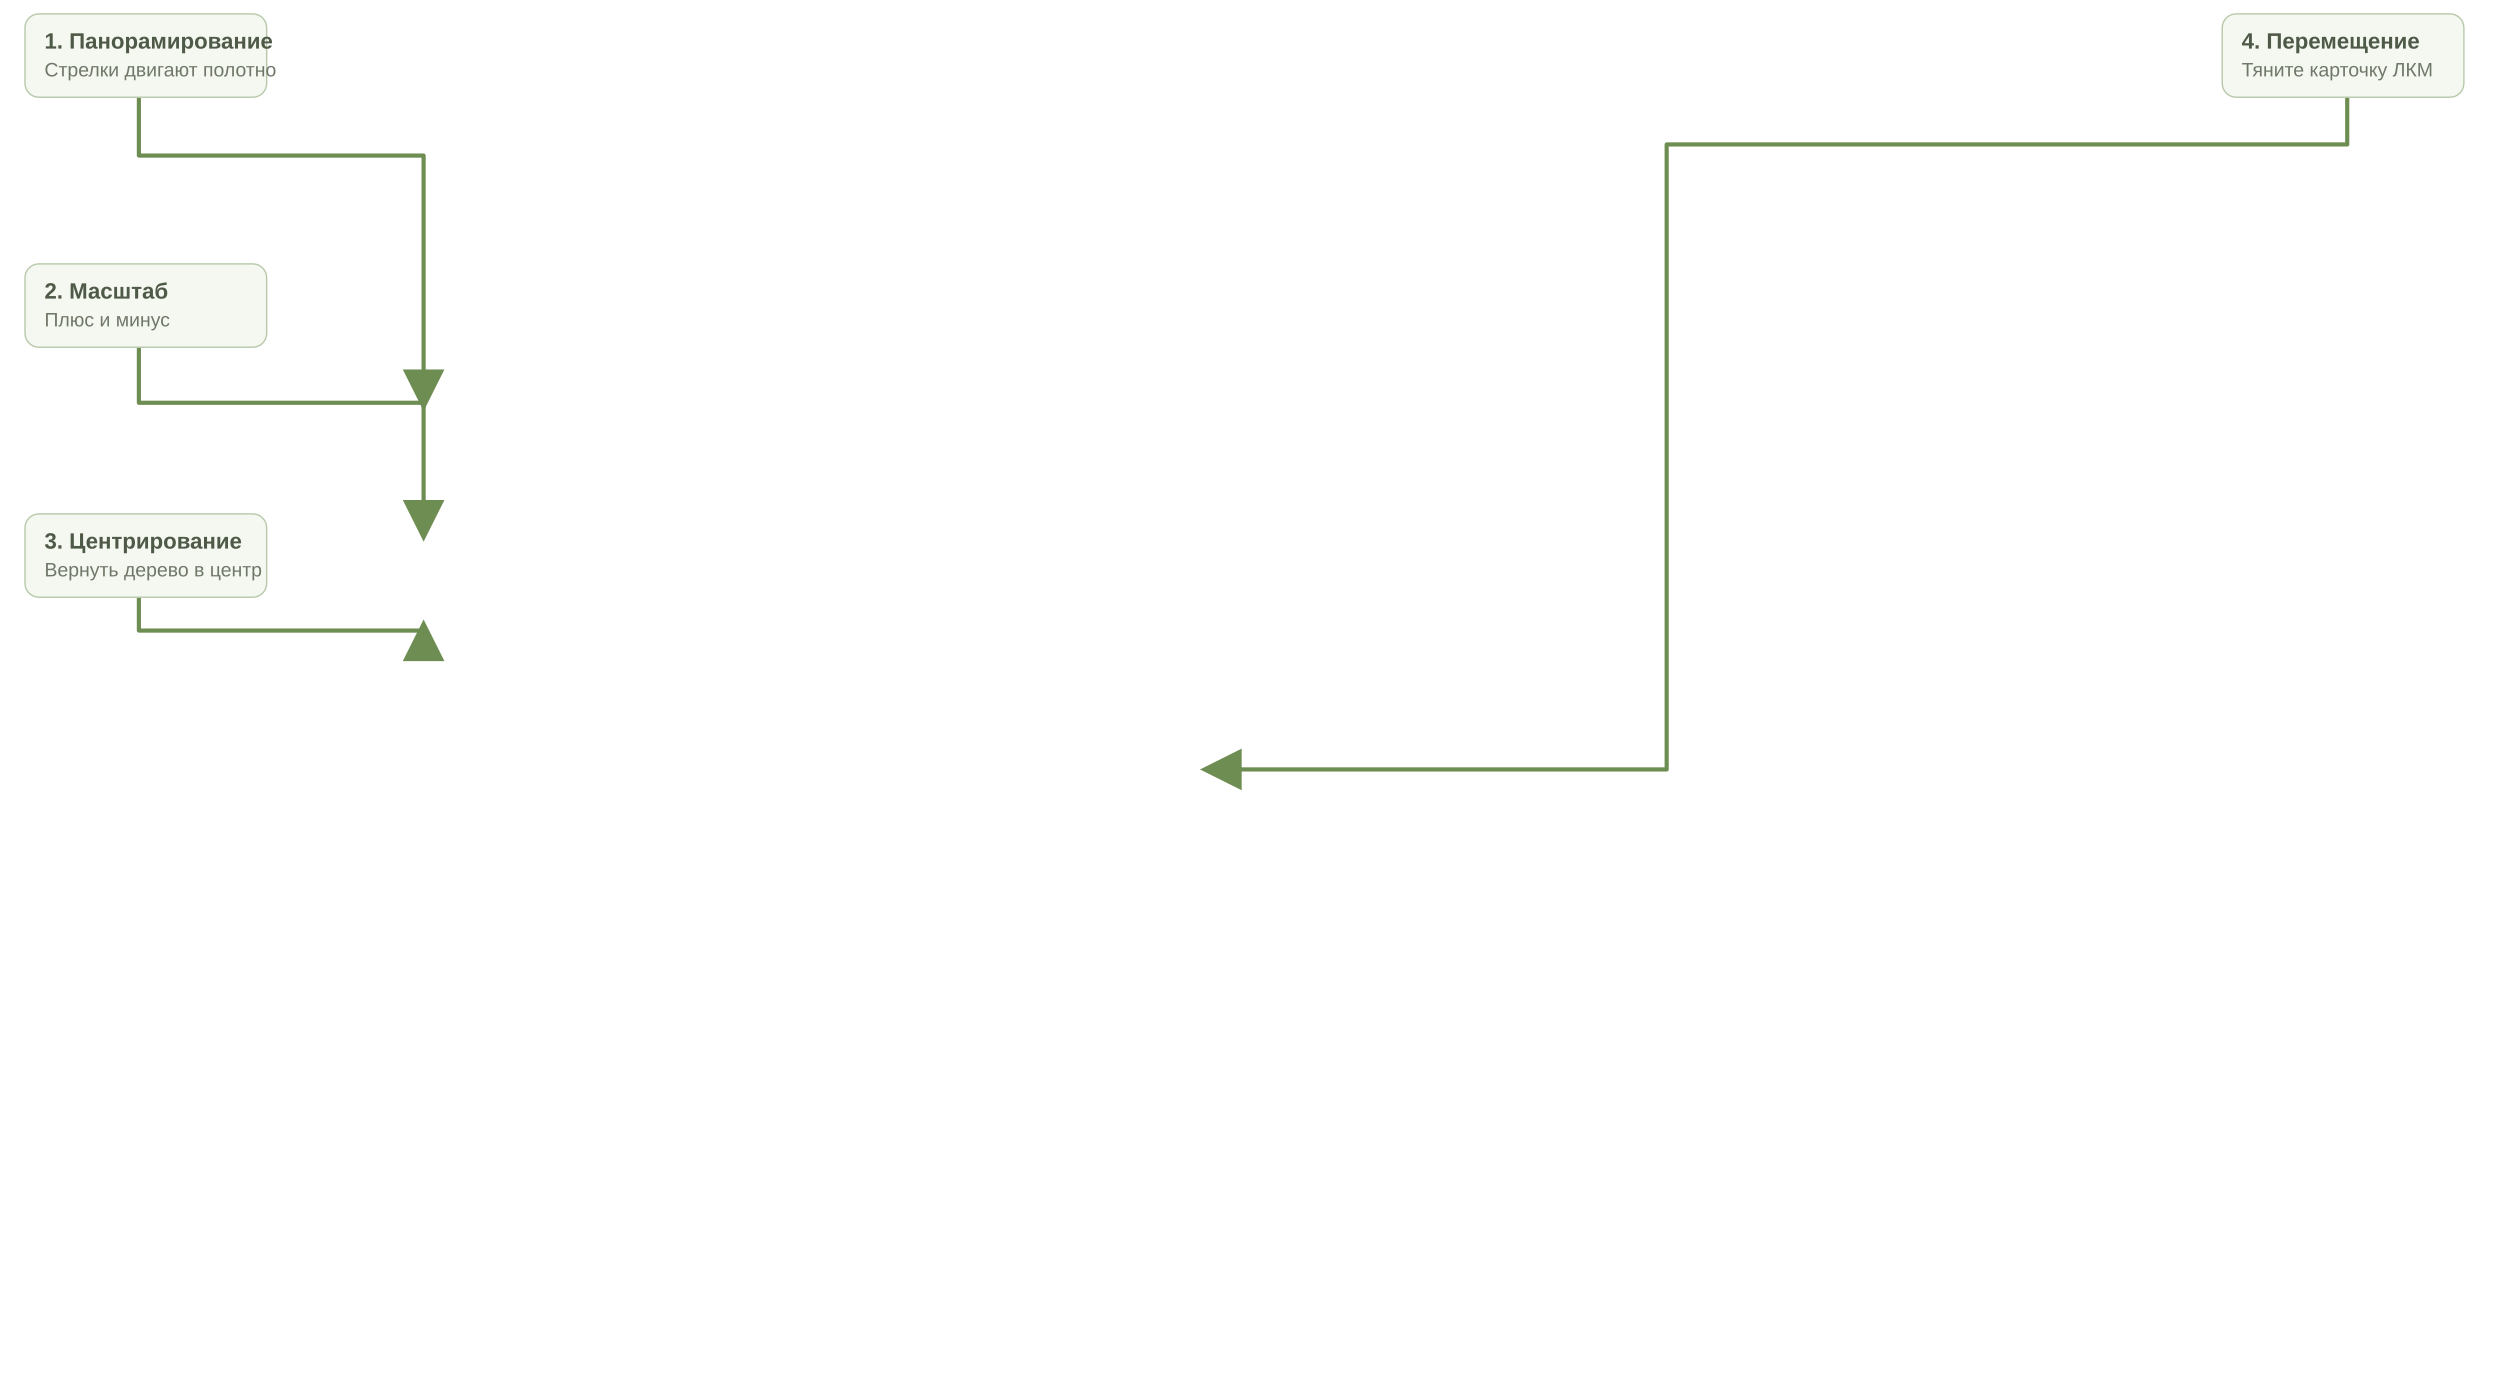
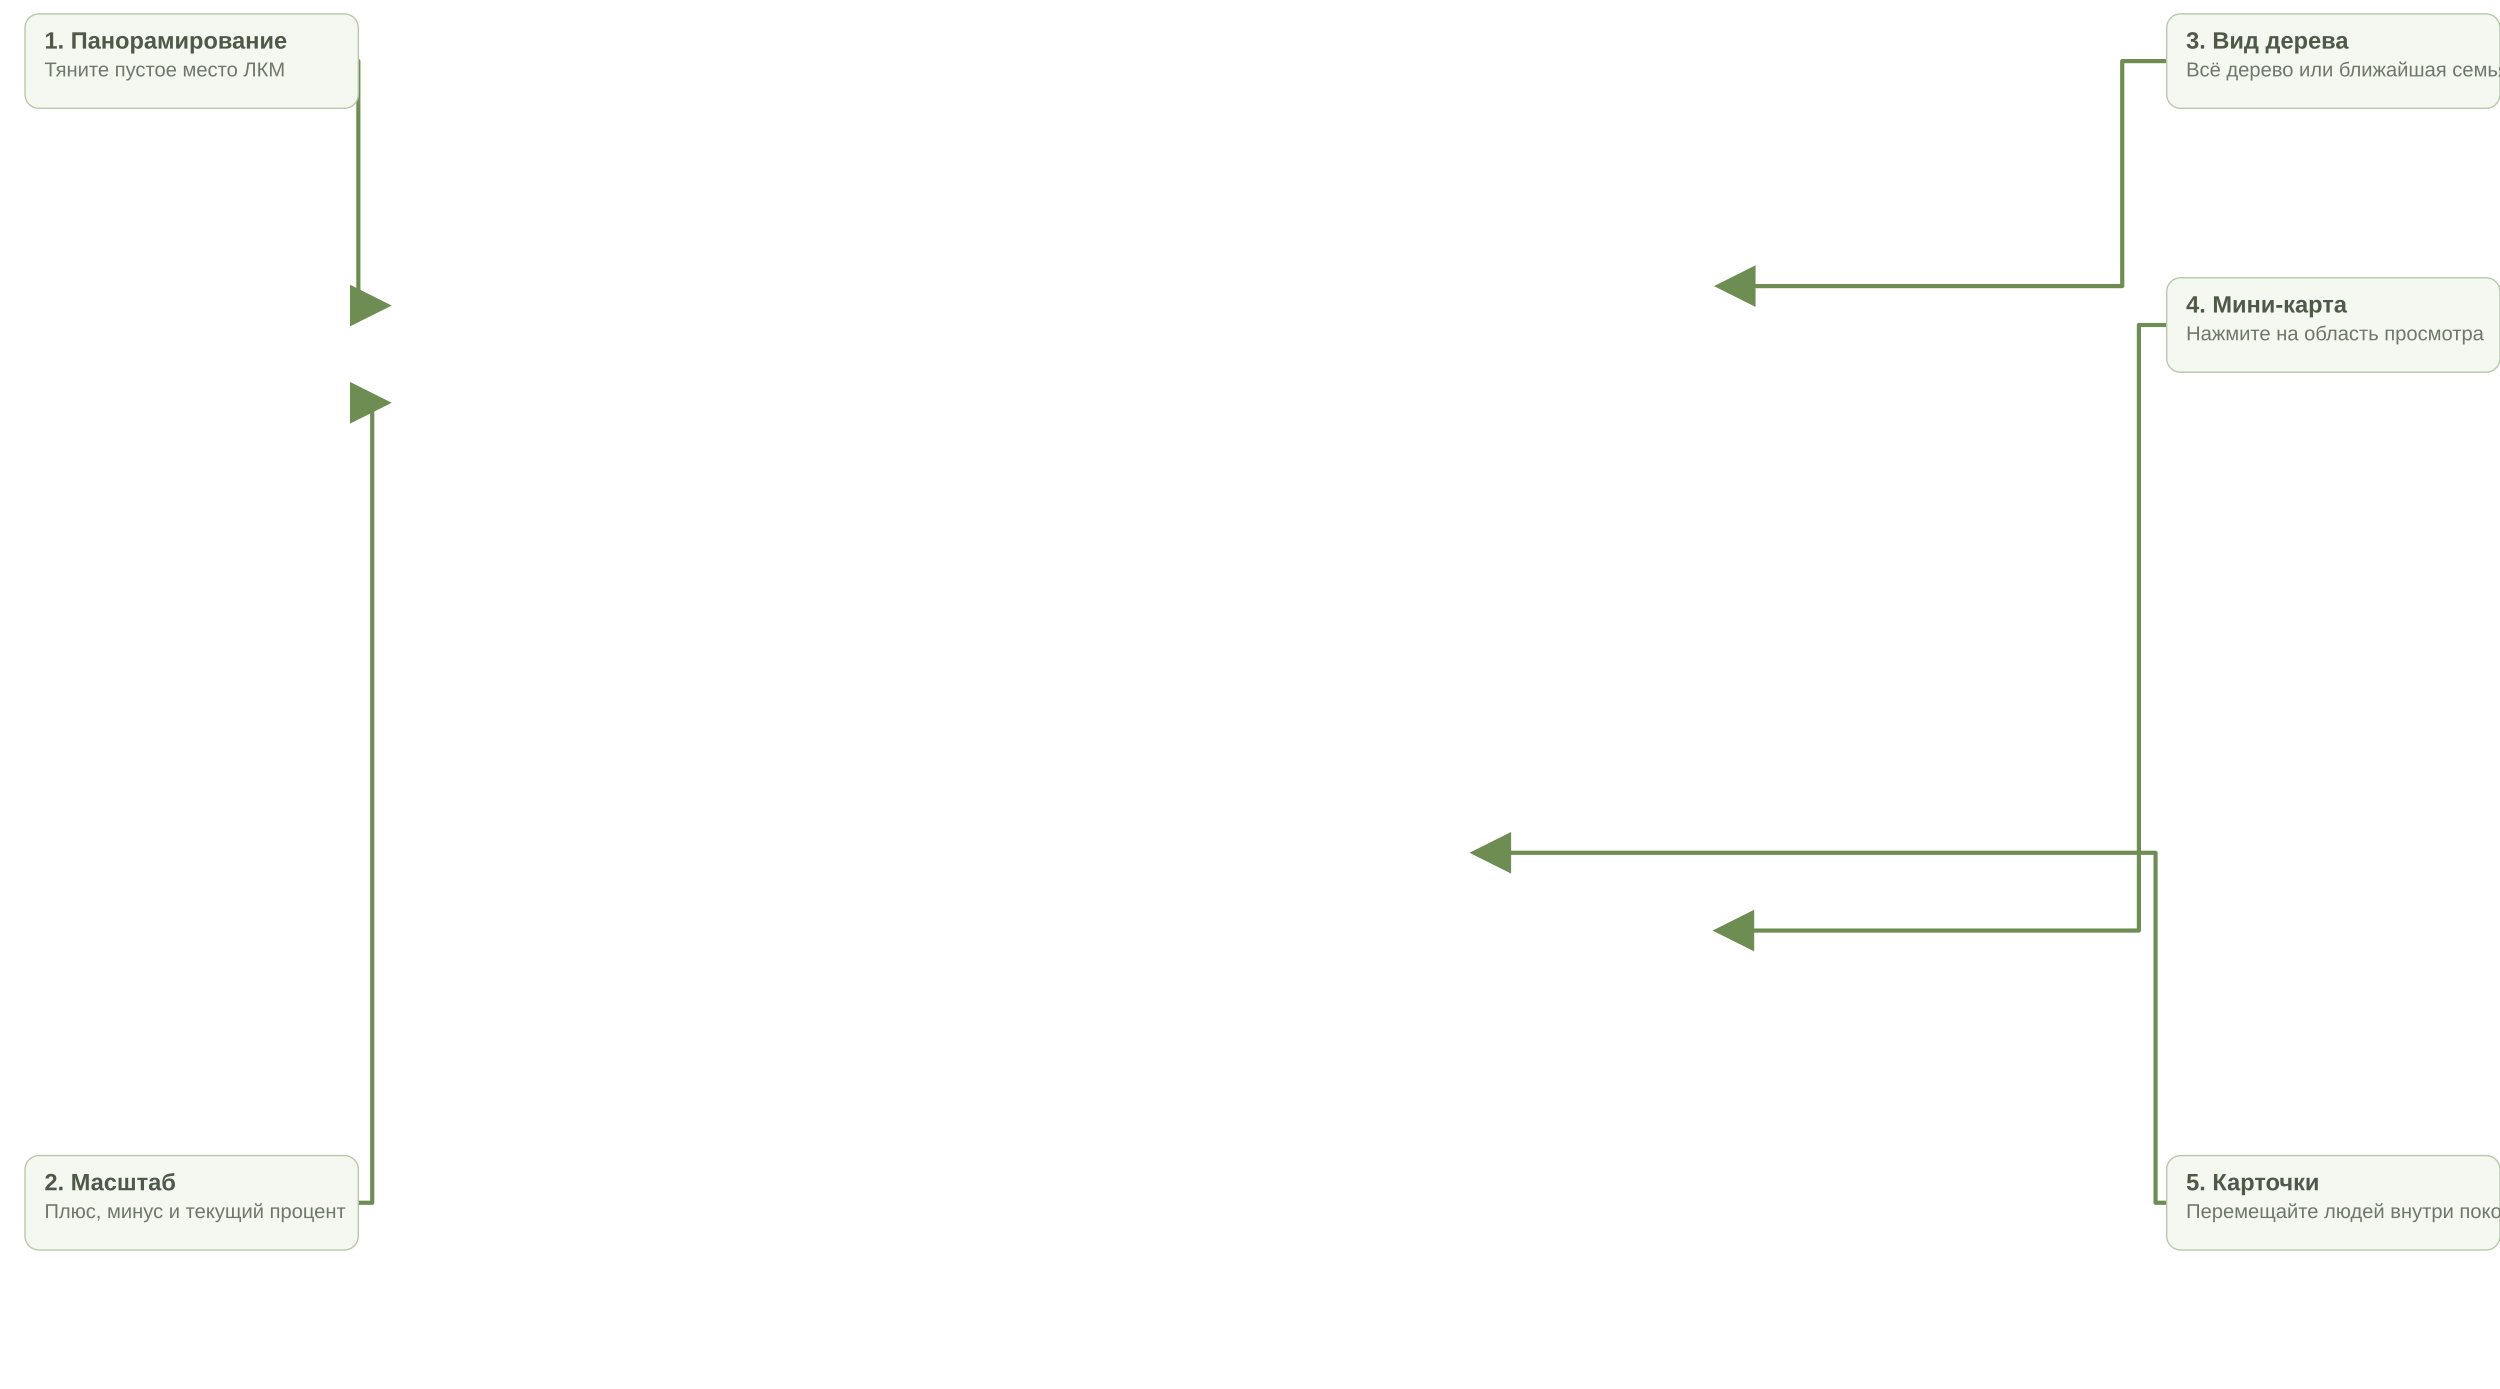
- <svg xmlns="http://www.w3.org/2000/svg" width="1800" height="1000" viewBox="0 0 1800 1000" data-source="source-04-tree.jpg" role="img" aria-label="Дерево с подсказками по перемещению и масштабу">
+ <svg xmlns="http://www.w3.org/2000/svg" width="1800" height="1000" viewBox="0 0 1800 1000" data-source="source-04-tree.jpg" data-captured-from="electron-desktop" role="img" aria-label="Полотно семейного дерева с подписями навигации">
  <defs>
    <marker id="arrow" markerWidth="10" markerHeight="10" refX="8" refY="5" orient="auto">
      <path d="M0 0 10 5 0 10Z" fill="#6e8d52" />
    </marker>
-     <style>.label{font:600 16px Arial,sans-serif;fill:#4e5947}.note{font:400 14px Arial,sans-serif;fill:#6f7769}.line{fill:none;stroke:#6e8d52;stroke-width:3;stroke-linecap:round;stroke-linejoin:round;marker-end:url(#arrow)}</style>
+     <style>.label{font:700 17px Arial,sans-serif;fill:#4e5947}.note{font:400 14.5px Arial,sans-serif;fill:#6f7769}.line{fill:none;stroke:#6e8d52;stroke-width:3;stroke-linecap:round;stroke-linejoin:round;marker-end:url(#arrow)}</style>
  </defs>
-   <path class="line" d="M100 70V112H305V290" />
-   <path class="line" d="M100 250V290H305V384" />
-   <path class="line" d="M100 430V454H305V452" />
-   <path class="line" d="M1690 70V104H1200V554H870" />
+   <path class="line" d="M258 44H258V220H276" />
+   <path class="line" d="M258 866H268V290H276" />
+   <path class="line" d="M1560 44H1528V206H1240" />
+   <path class="line" d="M1560 234H1540V670H1239" />
+   <path class="line" d="M1560 866H1552V614H1064" />
  <g>
-     <rect x="18" y="10" width="174" height="60" rx="10" fill="#f4f8f0" stroke="#b7c8aa" />
+     <rect x="18" y="10" width="240" height="68" rx="10" fill="#f4f8f0" stroke="#b7c8aa" />
    <text x="32" y="35" class="label">
      <tspan x="32">1. Панорамирование</tspan>
-       <tspan x="32" dy="20" class="note">Стрелки двигают полотно</tspan>
+       <tspan x="32" dy="20" class="note">Тяните пустое место ЛКМ</tspan>
    </text>
-     <rect x="18" y="190" width="174" height="60" rx="10" fill="#f4f8f0" stroke="#b7c8aa" />
-     <text x="32" y="215" class="label">
+   </g>
+   <g>
+     <rect x="18" y="832" width="240" height="68" rx="10" fill="#f4f8f0" stroke="#b7c8aa" />
+     <text x="32" y="857" class="label">
      <tspan x="32">2. Масштаб</tspan>
-       <tspan x="32" dy="20" class="note">Плюс и минус</tspan>
+       <tspan x="32" dy="20" class="note">Плюс, минус и текущий процент</tspan>
    </text>
-     <rect x="18" y="370" width="174" height="60" rx="10" fill="#f4f8f0" stroke="#b7c8aa" />
-     <text x="32" y="395" class="label">
-       <tspan x="32">3. Центрирование</tspan>
-       <tspan x="32" dy="20" class="note">Вернуть дерево в центр</tspan>
+   </g>
+   <g>
+     <rect x="1560" y="10" width="240" height="68" rx="10" fill="#f4f8f0" stroke="#b7c8aa" />
+     <text x="1574" y="35" class="label">
+       <tspan x="1574">3. Вид дерева</tspan>
+       <tspan x="1574" dy="20" class="note">Всё дерево или ближайшая семья</tspan>
    </text>
-     <rect x="1600" y="10" width="174" height="60" rx="10" fill="#f4f8f0" stroke="#b7c8aa" />
-     <text x="1614" y="35" class="label">
-       <tspan x="1614">4. Перемещение</tspan>
-       <tspan x="1614" dy="20" class="note">Тяните карточку ЛКМ</tspan>
+   </g>
+   <g>
+     <rect x="1560" y="200" width="240" height="68" rx="10" fill="#f4f8f0" stroke="#b7c8aa" />
+     <text x="1574" y="225" class="label">
+       <tspan x="1574">4. Мини-карта</tspan>
+       <tspan x="1574" dy="20" class="note">Нажмите на область просмотра</tspan>
+     </text>
+   </g>
+   <g>
+     <rect x="1560" y="832" width="240" height="68" rx="10" fill="#f4f8f0" stroke="#b7c8aa" />
+     <text x="1574" y="857" class="label">
+       <tspan x="1574">5. Карточки</tspan>
+       <tspan x="1574" dy="20" class="note">Перемещайте людей внутри поколения</tspan>
    </text>
  </g>
</svg>
